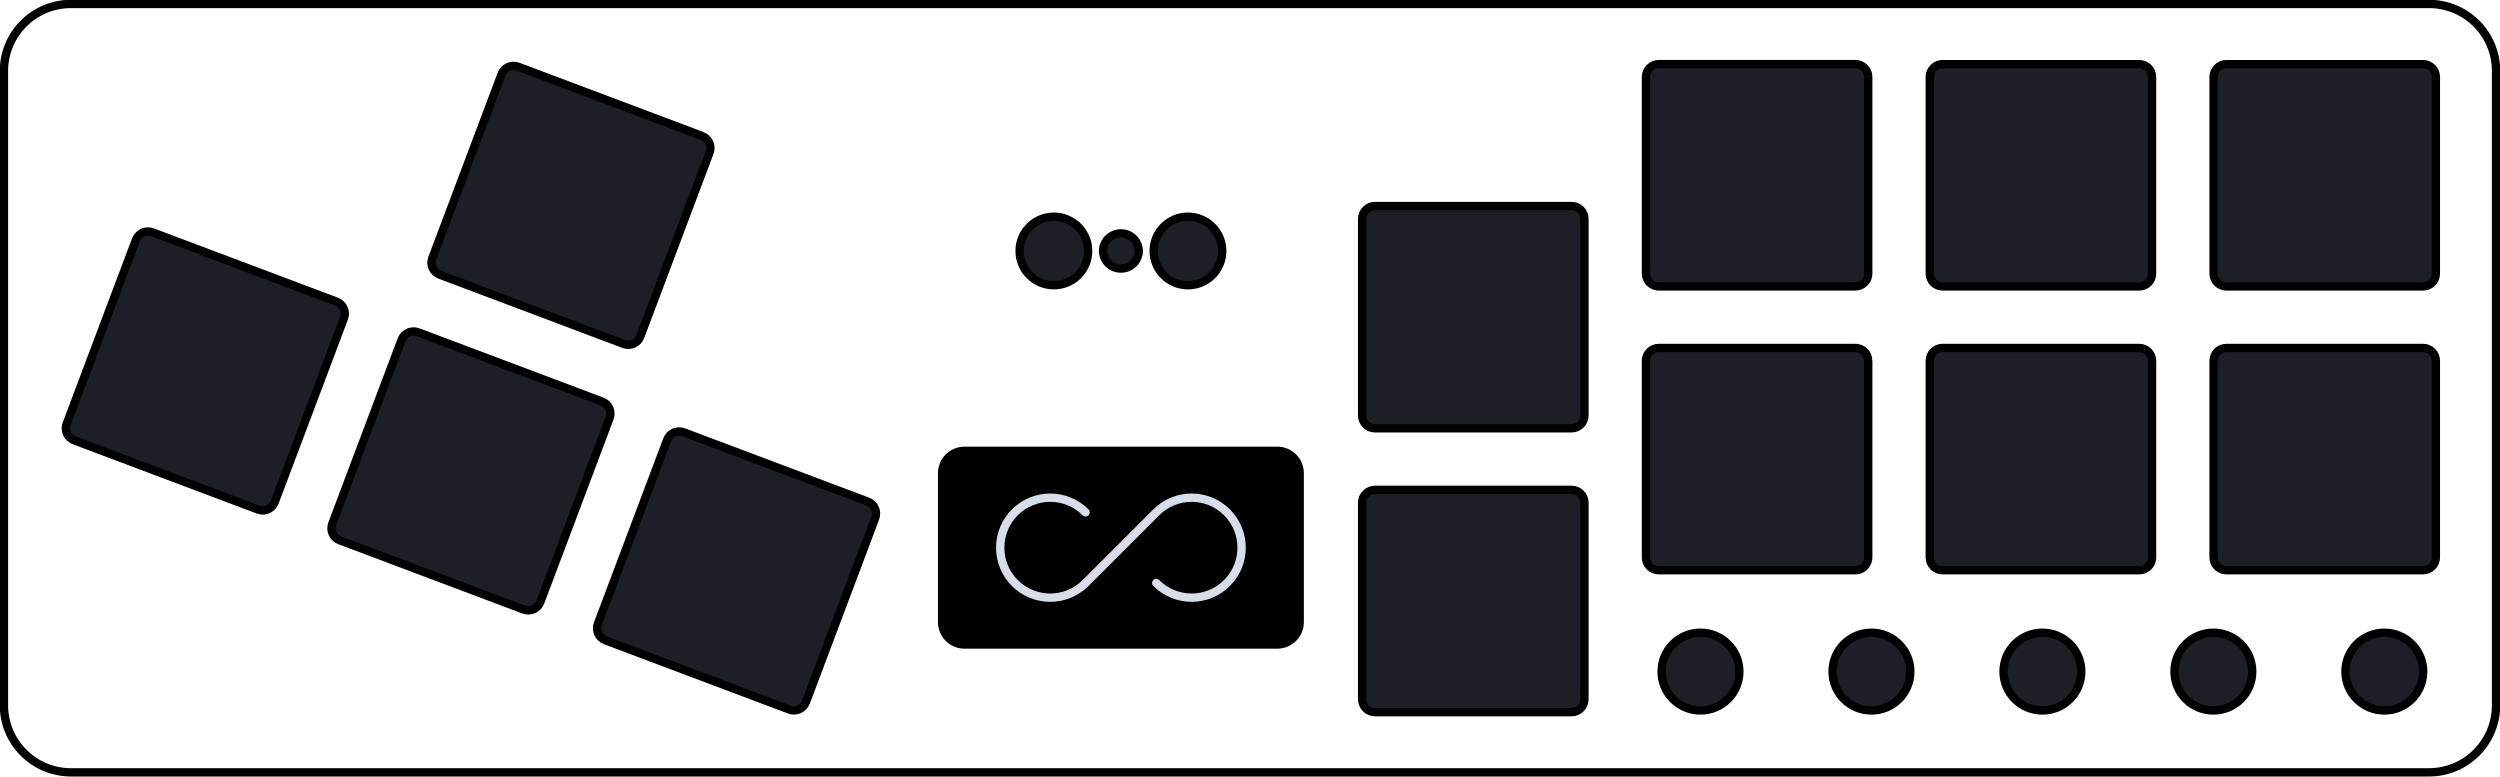
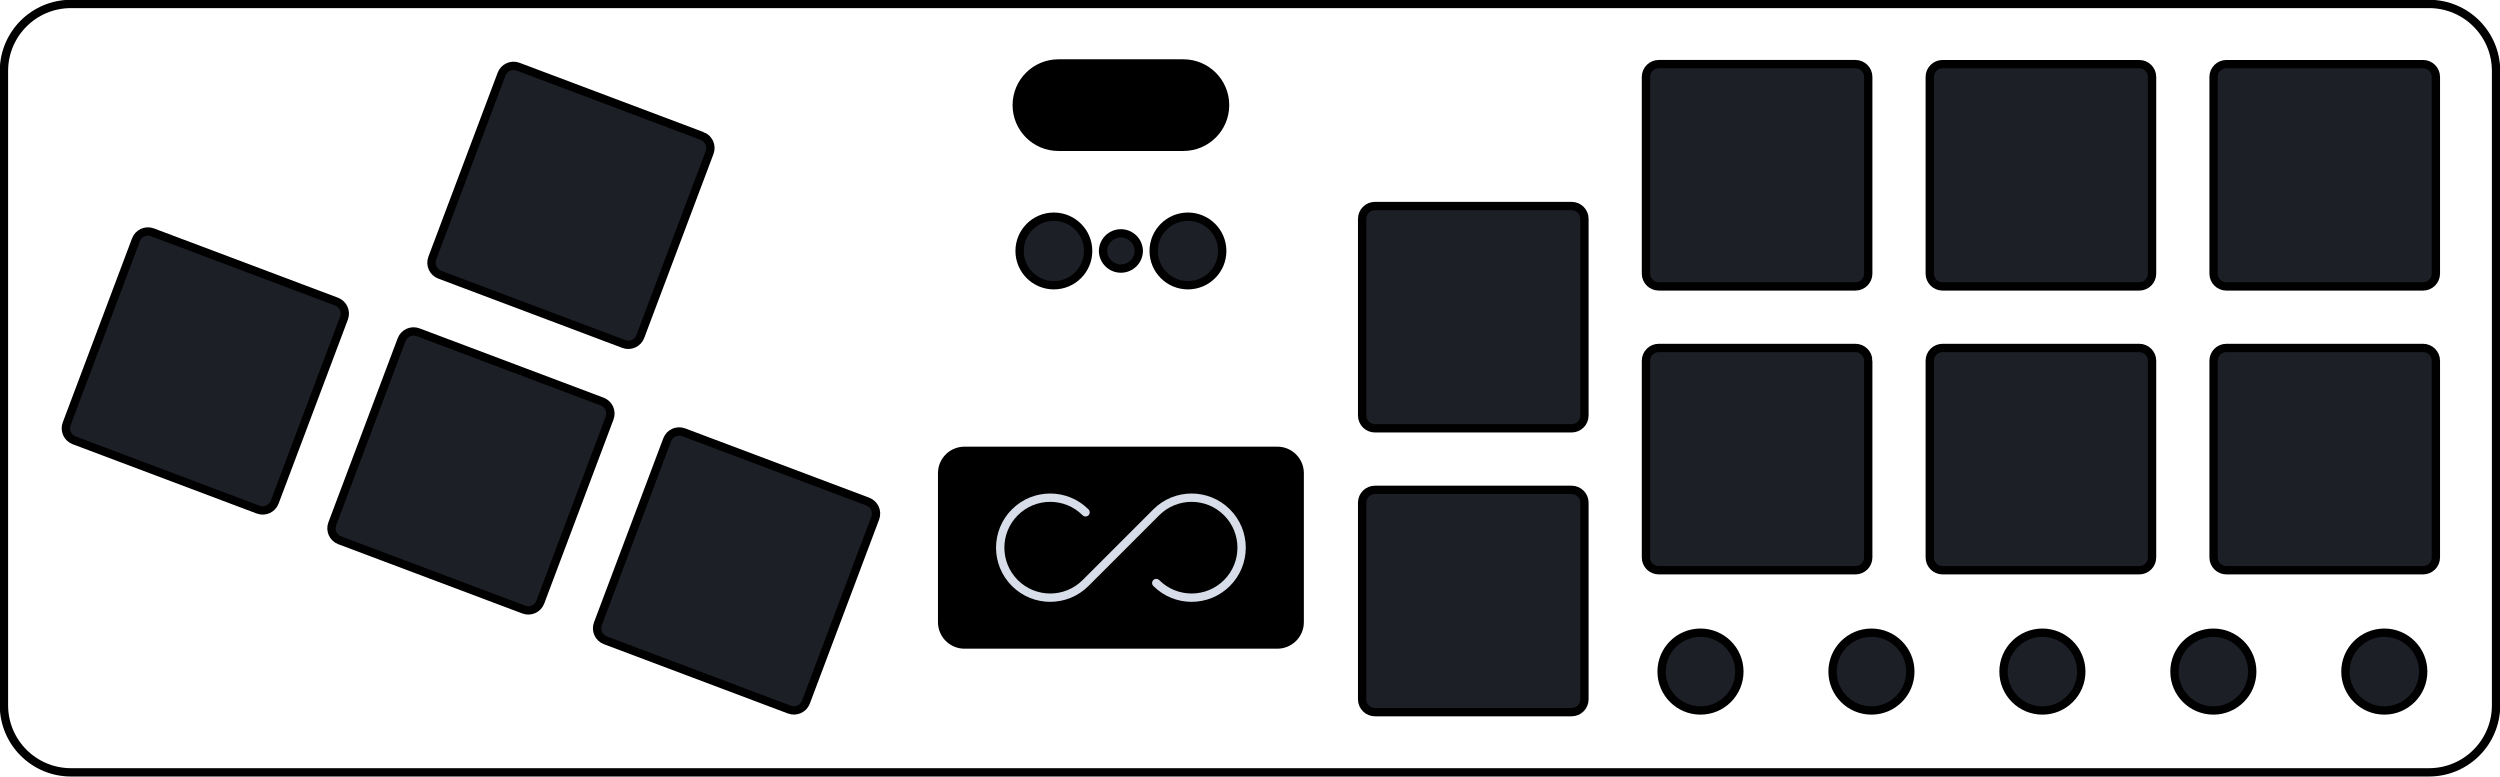
<svg xmlns="http://www.w3.org/2000/svg" viewBox="0 0 600 186.31" width="600" height="186.31" version="1.1" id="svg169" xml:space="preserve">
  <defs id="defs4">
    <marker id="DistanceX" orient="auto" refX="0" refY="0" style="overflow:visible">
      <path d="M 3,-3 -3,3 M 0,-5 V 5" style="stroke:#000000;stroke-width:0.5" id="path1" />
    </marker>
    <pattern id="Hatch" patternUnits="userSpaceOnUse" width="8" height="8" x="0" y="0">
      <path d="M8 4 l-4,4" stroke="#000000" stroke-width="0.25" linecap="square" id="path2" />
      <path d="M6 2 l-4,4" stroke="#000000" stroke-width="0.25" linecap="square" id="path3" />
      <path d="M4 0 l-4,4" stroke="#000000" stroke-width="0.25" linecap="square" id="path4" />
    </pattern>
    <symbol id="*MODEL_SPACE" />
    <symbol id="*PAPER_SPACE" />
  </defs>
  <path fill="none" stroke="#000000" stroke-width="1.892" stroke-dasharray="none" d="M 599.054,17.036 V 169.274 A 16.09,16.09 0 0 1 582.964,185.364 H 17.036 A 16.09,16.09 0 0 1 0.946,169.274 V 17.036 A 16.09,16.09 0 0 1 17.036,0.946 H 582.964 A 16.09,16.09 0 0 1 599.054,17.036 Z" id="case" style="display:inline;fill:none;fill-opacity:1;stroke-width:2;stroke-dasharray:none" />
  <path fill="none" stroke="#000000" stroke-width="1.892" stroke-dasharray="none" d="m 189.463,170.306 a 3.075,3.075 0 0 0 3.961,-1.794 l 16.629,-44.171 a 3.075,3.075 0 0 0 -1.794,-3.961 L 164.086,103.748 a 3.075,3.075 0 0 0 -3.961,1.794 l -16.63,44.171 a 3.075,3.075 0 0 0 1.794,3.961 l 44.172,16.631 z" id="pin26" style="fill:#1c1f26;fill-opacity:1;stroke-width:2;stroke-dasharray:none" />
  <path fill="none" stroke="#000000" stroke-width="1.892" stroke-dasharray="none" d="m 79.749,125.718 a 3.075,3.075 0 0 0 1.794,3.961 l 44.172,16.622 a 3.075,3.075 0 0 0 3.961,-1.794 l 16.629,-44.171 a 3.075,3.075 0 0 0 -1.794,-3.961 L 100.339,79.743 a 3.075,3.075 0 0 0 -3.961,1.794 L 79.749,125.708 Z" id="pin27" style="fill:#1c1f26;fill-opacity:1;stroke-width:2;stroke-dasharray:none" />
  <path fill="none" stroke="#000000" stroke-width="1.892" stroke-dasharray="none" d="m 581.569,161.181 a 9.332,9.332 0 0 0 -18.665,0 9.332,9.332 0 0 0 18.665,0 z" id="pin13" style="fill:#1c1f26;fill-opacity:1;stroke-width:2;stroke-dasharray:none" />
  <path fill="none" stroke="#000000" stroke-width="1.892" stroke-dasharray="none" d="m 458.479,161.181 a 9.332,9.332 0 0 0 -18.665,0 9.332,9.332 0 0 0 18.665,0 z" id="pin10" style="fill:#1c1f26;fill-opacity:1;stroke-width:2;stroke-dasharray:none" />
  <path fill="none" stroke="#000000" stroke-width="1.892" stroke-dasharray="none" d="m 531.26,133.783 a 3.075,3.075 0 0 0 3.075,3.075 h 47.198 a 3.075,3.075 0 0 0 3.075,-3.075 V 86.584 a 3.075,3.075 0 0 0 -3.075,-3.075 h -47.198 a 3.075,3.075 0 0 0 -3.075,3.075 z" id="pin08" style="fill:#1c1f26;fill-opacity:1;stroke-width:2;stroke-dasharray:none" />
  <path fill="none" stroke="#000000" stroke-width="1.892" stroke-dasharray="none" d="m 417.449,161.181 a 9.332,9.332 0 0 0 -18.665,0 9.332,9.332 0 0 0 18.665,0 z" id="pin09" style="fill:#1c1f26;fill-opacity:1;stroke-width:2;stroke-dasharray:none" />
  <path fill="none" stroke="#000000" stroke-width="1.892" stroke-dasharray="none" d="m 531.26,65.667 a 3.075,3.075 0 0 0 3.075,3.075 h 47.198 a 3.075,3.075 0 0 0 3.075,-3.075 V 18.469 a 3.075,3.075 0 0 0 -3.075,-3.075 h -47.198 a 3.075,3.075 0 0 0 -3.075,3.075 z" id="pin04" style="fill:#1c1f26;fill-opacity:1;stroke-width:2;stroke-dasharray:none" />
  <path fill="none" stroke="#000000" stroke-width="1.892" stroke-dasharray="none" d="m 540.539,161.181 a 9.332,9.332 0 0 0 -18.665,0 9.332,9.332 0 0 0 18.665,0 z" id="pin12" style="fill:#1c1f26;fill-opacity:1;stroke-width:2;stroke-dasharray:none" />
  <path fill="none" stroke="#000000" stroke-width="1.892" stroke-dasharray="none" d="m 463.145,133.783 a 3.075,3.075 0 0 0 3.075,3.075 h 47.198 a 3.075,3.075 0 0 0 3.075,-3.075 V 86.584 a 3.075,3.075 0 0 0 -3.075,-3.075 h -47.198 a 3.075,3.075 0 0 0 -3.075,3.075 z" id="pin07" style="fill:#1c1f26;fill-opacity:1;stroke-width:2;stroke-dasharray:none" />
  <path fill="none" stroke="#000000" stroke-width="1.892" stroke-dasharray="none" d="M 380.262,99.721 V 52.522 a 3.075,3.075 0 0 0 -3.075,-3.075 h -47.198 a 3.075,3.075 0 0 0 -3.075,3.075 v 47.198 a 3.075,3.075 0 0 0 3.075,3.075 h 47.198 a 3.075,3.075 0 0 0 3.075,-3.075 z" id="pin01" style="fill:#1c1f26;fill-opacity:1;stroke-width:2;stroke-dasharray:none" />
  <path fill="none" stroke="#000000" stroke-width="1.892" stroke-dasharray="none" d="M 168.509,32.637 124.337,16.005 a 3.075,3.075 0 0 0 -3.961,1.794 L 103.747,61.97 a 3.075,3.075 0 0 0 1.794,3.961 l 44.172,16.631 a 3.075,3.075 0 0 0 3.961,-1.794 l 16.629,-44.171 a 3.075,3.075 0 0 0 -1.794,-3.961 z" id="pin29" style="fill:#1c1f26;fill-opacity:1;stroke-width:2;stroke-dasharray:none" />
  <path fill="none" stroke="#000000" stroke-width="1.892" stroke-dasharray="none" d="M 80.762,72.385 36.59,55.754 a 3.075,3.075 0 0 0 -3.961,1.794 L 16.001,101.719 a 3.075,3.075 0 0 0 1.794,3.961 l 44.172,16.631 a 3.075,3.075 0 0 0 3.961,-1.794 L 82.557,76.347 a 3.075,3.075 0 0 0 -1.794,-3.961 z" id="pin28" style="display:inline;fill:#1c1f26;fill-opacity:1;stroke-width:2;stroke-dasharray:none" />
  <path fill="none" stroke="#000000" stroke-width="1.892" stroke-dasharray="none" d="m 463.145,65.667 a 3.075,3.075 0 0 0 3.075,3.075 h 47.198 a 3.075,3.075 0 0 0 3.075,-3.075 V 18.469 a 3.075,3.075 0 0 0 -3.075,-3.075 h -47.198 a 3.075,3.075 0 0 0 -3.075,3.075 z" id="pin03" style="fill:#1c1f26;fill-opacity:1;stroke-width:2;stroke-dasharray:none" />
  <path fill="none" stroke="#000000" stroke-width="1.892" stroke-dasharray="none" d="M 448.378,86.585 A 3.075,3.075 0 0 0 445.303,83.51 H 398.104 a 3.075,3.075 0 0 0 -3.075,3.075 v 47.198 a 3.075,3.075 0 0 0 3.075,3.075 h 47.198 a 3.075,3.075 0 0 0 3.075,-3.075 V 86.585 Z" id="pin06" style="fill:#1c1f26;fill-opacity:1;stroke-width:2;stroke-dasharray:none" />
  <path fill="none" stroke="#000000" stroke-width="1.892" stroke-dasharray="none" d="m 395.029,18.465 v 47.198 a 3.075,3.075 0 0 0 3.075,3.075 h 47.198 a 3.075,3.075 0 0 0 3.075,-3.075 V 18.465 a 3.075,3.075 0 0 0 -3.075,-3.075 H 398.104 a 3.075,3.075 0 0 0 -3.075,3.075 z" id="pin02" style="fill:#1c1f26;fill-opacity:1;stroke-width:2;stroke-dasharray:none" />
  <path fill="none" stroke="#000000" stroke-width="1.892" stroke-dasharray="none" d="m 273.309,60.232 a 4.291,4.291 0 0 0 -8.581,0 4.291,4.291 0 0 0 8.581,0 z" id="board-led" style="display:inline;fill:#1c1f26;fill-opacity:1;stroke-width:2;stroke-dasharray:none" />
  <path fill="none" stroke="#000000" stroke-width="1.892" stroke-dasharray="none" d="m 380.262,120.642 a 3.075,3.075 0 0 0 -3.075,-3.075 h -47.198 a 3.075,3.075 0 0 0 -3.075,3.075 v 47.198 a 3.075,3.075 0 0 0 3.075,3.075 h 47.198 a 3.075,3.075 0 0 0 3.075,-3.075 v -47.198 z" id="pin05" style="fill:#1c1f26;fill-opacity:1;stroke-width:2;stroke-dasharray:none" />
  <path fill="none" stroke="#000000" stroke-width="1.892" stroke-dasharray="none" d="m 231.475,154.686 h 75.088 a 5.363,5.363 0 0 0 5.363,-5.363 v -35.761 a 5.363,5.363 0 0 0 -5.363,-5.363 h -75.088 a 5.363,5.363 0 0 0 -5.363,5.363 v 35.761 a 5.363,5.363 0 0 0 5.363,5.363 z" id="oled" style="fill:#000000;fill-opacity:1;stroke-width:2;stroke-dasharray:none" />
  <path fill="none" stroke="#000000" stroke-width="1.892" stroke-dasharray="none" d="m 499.509,161.181 a 9.332,9.332 0 0 0 -18.665,0 9.332,9.332 0 0 0 18.665,0 z" id="pin11" style="fill:#1c1f26;fill-opacity:1;stroke-width:2;stroke-dasharray:none" />
  <path fill="none" stroke="#000000" stroke-width="1.892" stroke-dasharray="none" d="m 261.152,60.232 a 8.224,8.224 0 0 0 -16.448,0 8.224,8.224 0 0 0 16.448,0 z" id="boot" style="fill:#1c1f26;fill-opacity:1;stroke-width:2;stroke-dasharray:none" />
  <path fill="none" stroke="#000000" stroke-width="1.892" stroke-dasharray="none" d="m 293.333,60.232 a 8.224,8.224 0 0 0 -16.448,0 8.224,8.224 0 0 0 16.448,0 z" id="reset" style="fill:#1c1f26;fill-opacity:1;stroke-width:2;stroke-dasharray:none" />
  <path fill="none" stroke="#000000" d="m 277.503,139.927 a 11.999,11.999 0 1 0 0,-16.969 l -16.969,16.969 a 11.999,11.999 0 1 1 0,-16.969" id="path7" style="stroke:#d8dee9;stroke-width:2;stroke-linecap:round;stroke-dasharray:none;stroke-opacity:1" />
+   <rect style="display:inline;fill:#000000;fill-opacity:1;stroke:#000000;stroke-width:2;stroke-linecap:round;stroke-opacity:1" id="test-btn" width="50" height="20" x="244.018" y="15.232" rx="10" ry="10" />
+   <rect style="display:none;fill:#000000;stroke-width:2;stroke-linecap:round" id="rect2" width="16.09" height="16.09" x="0.946" y="169.274" />
+   <rect style="display:none;fill:#000000;stroke:#000000;stroke-width:1.79;stroke-linecap:round" id="rect1" width="48.628" height="25" x="244.704" y="35.232" />
</svg>
